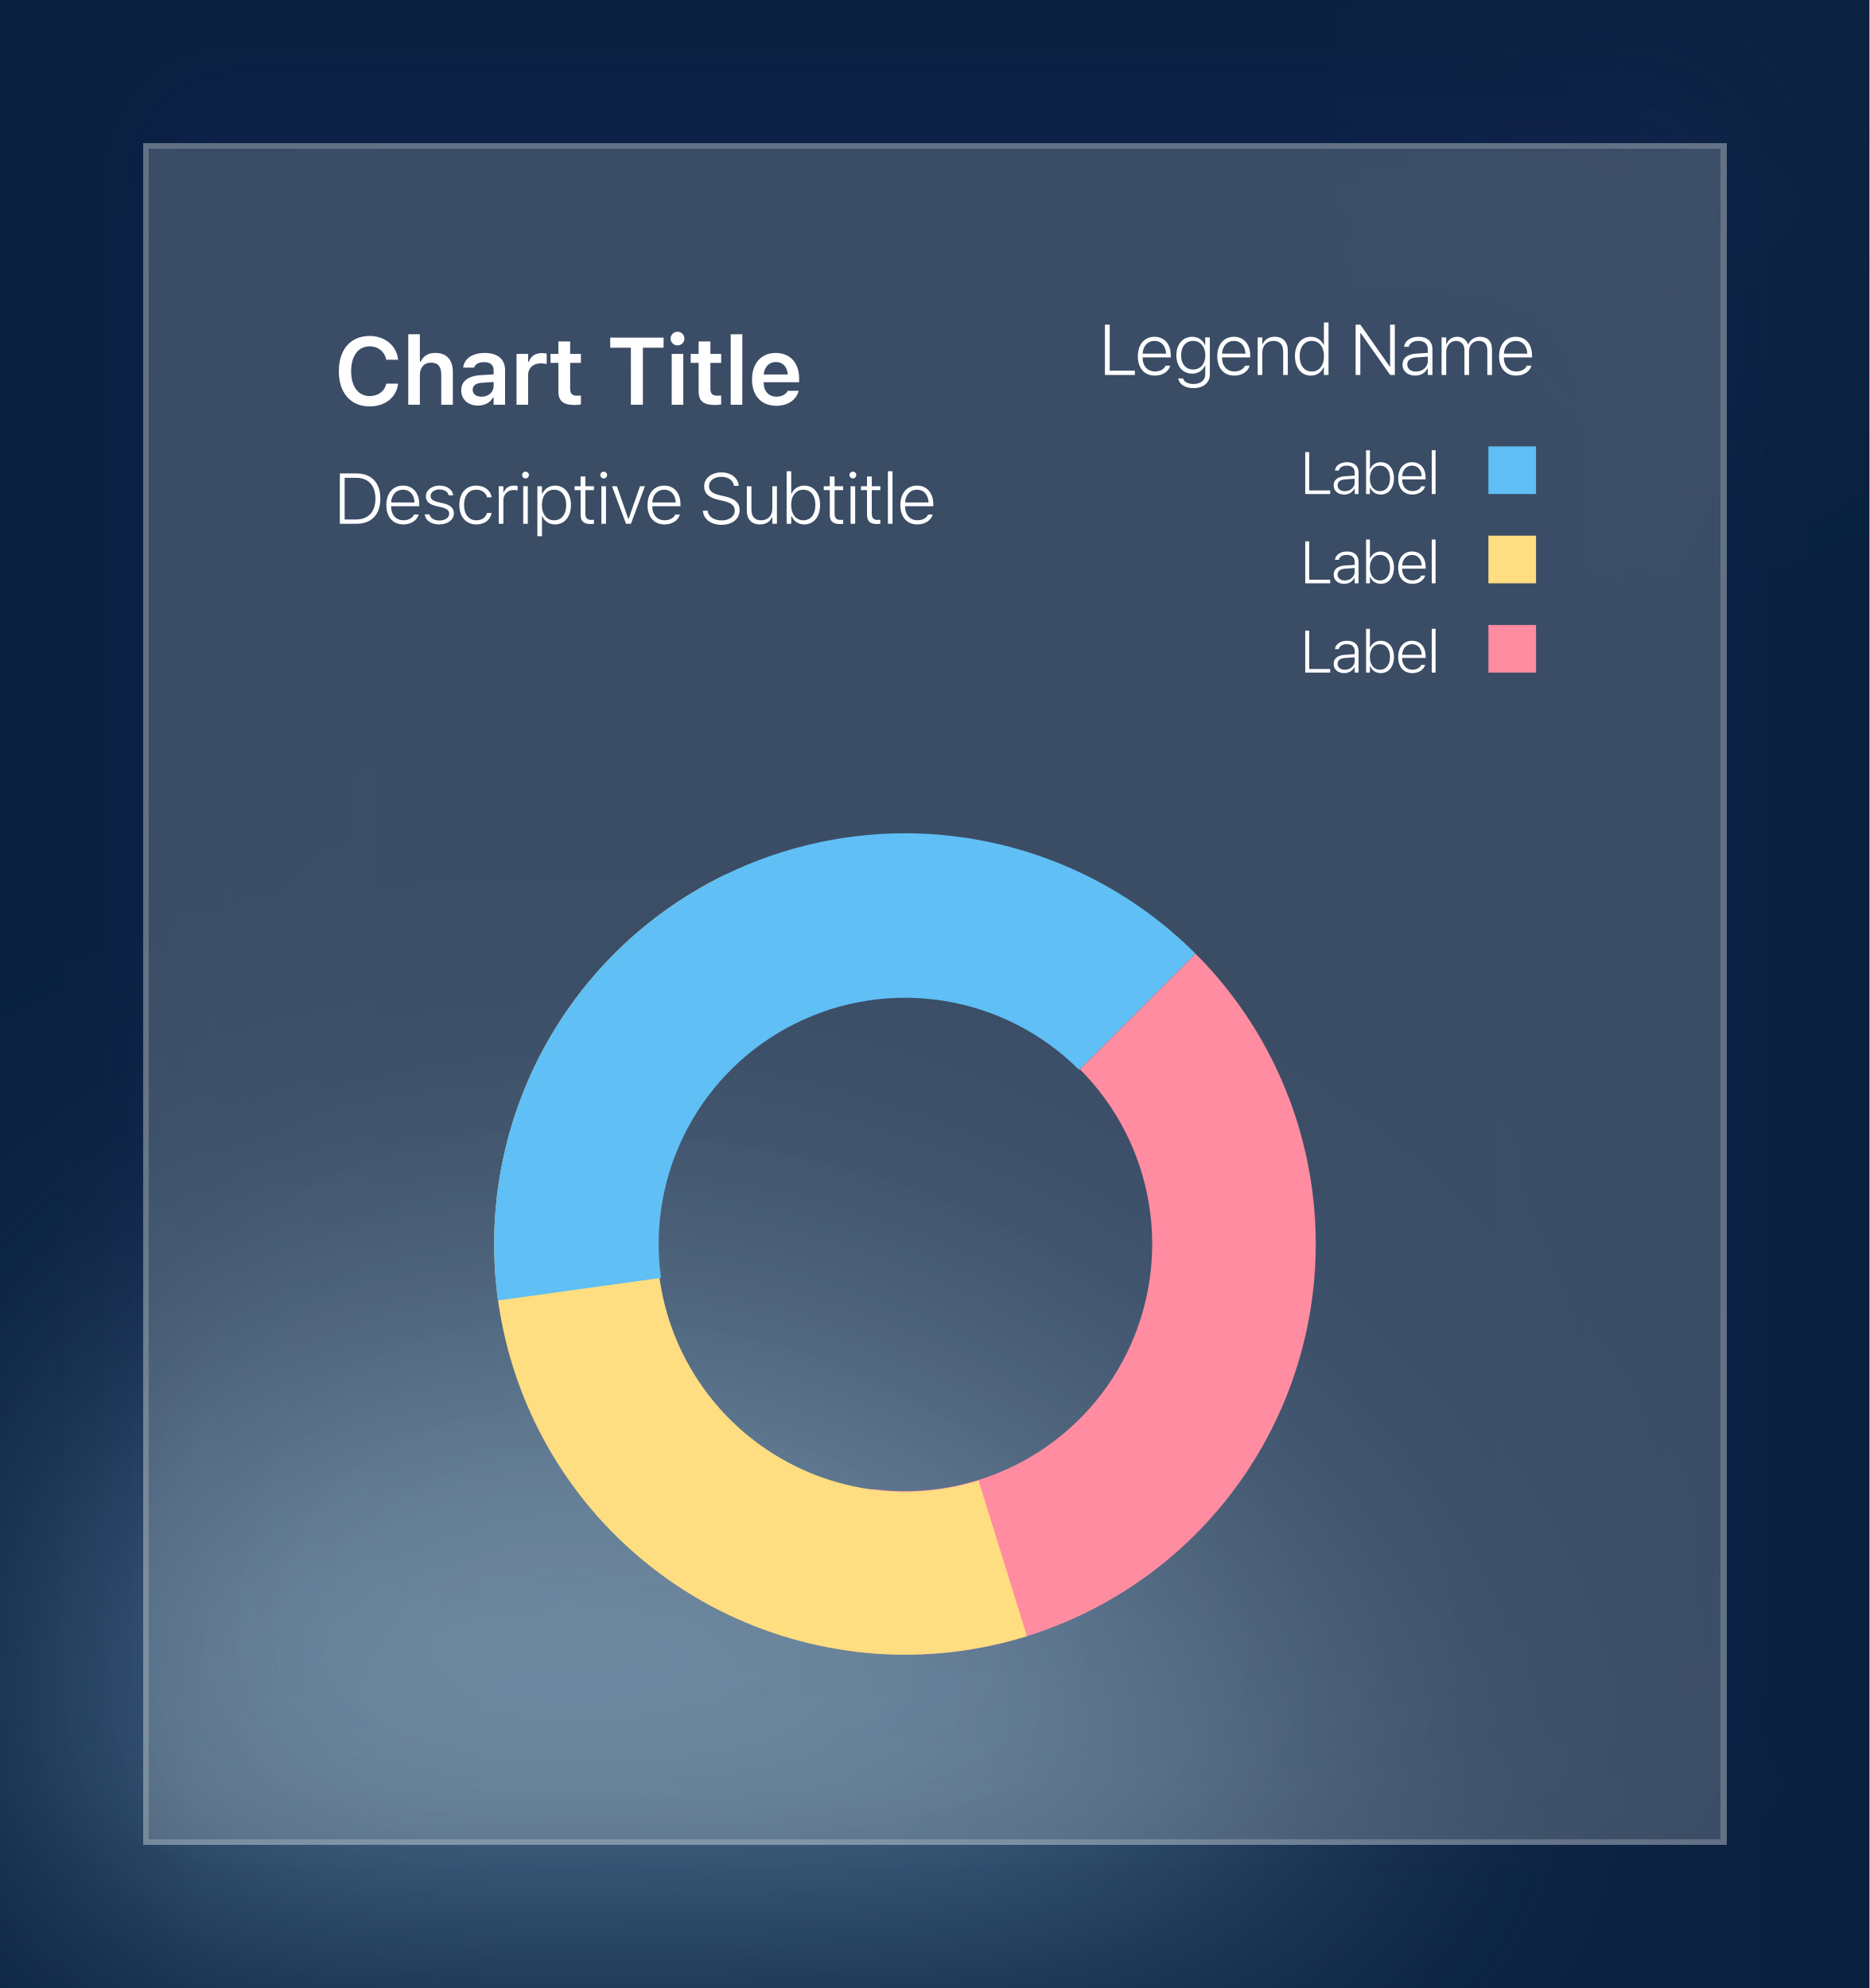
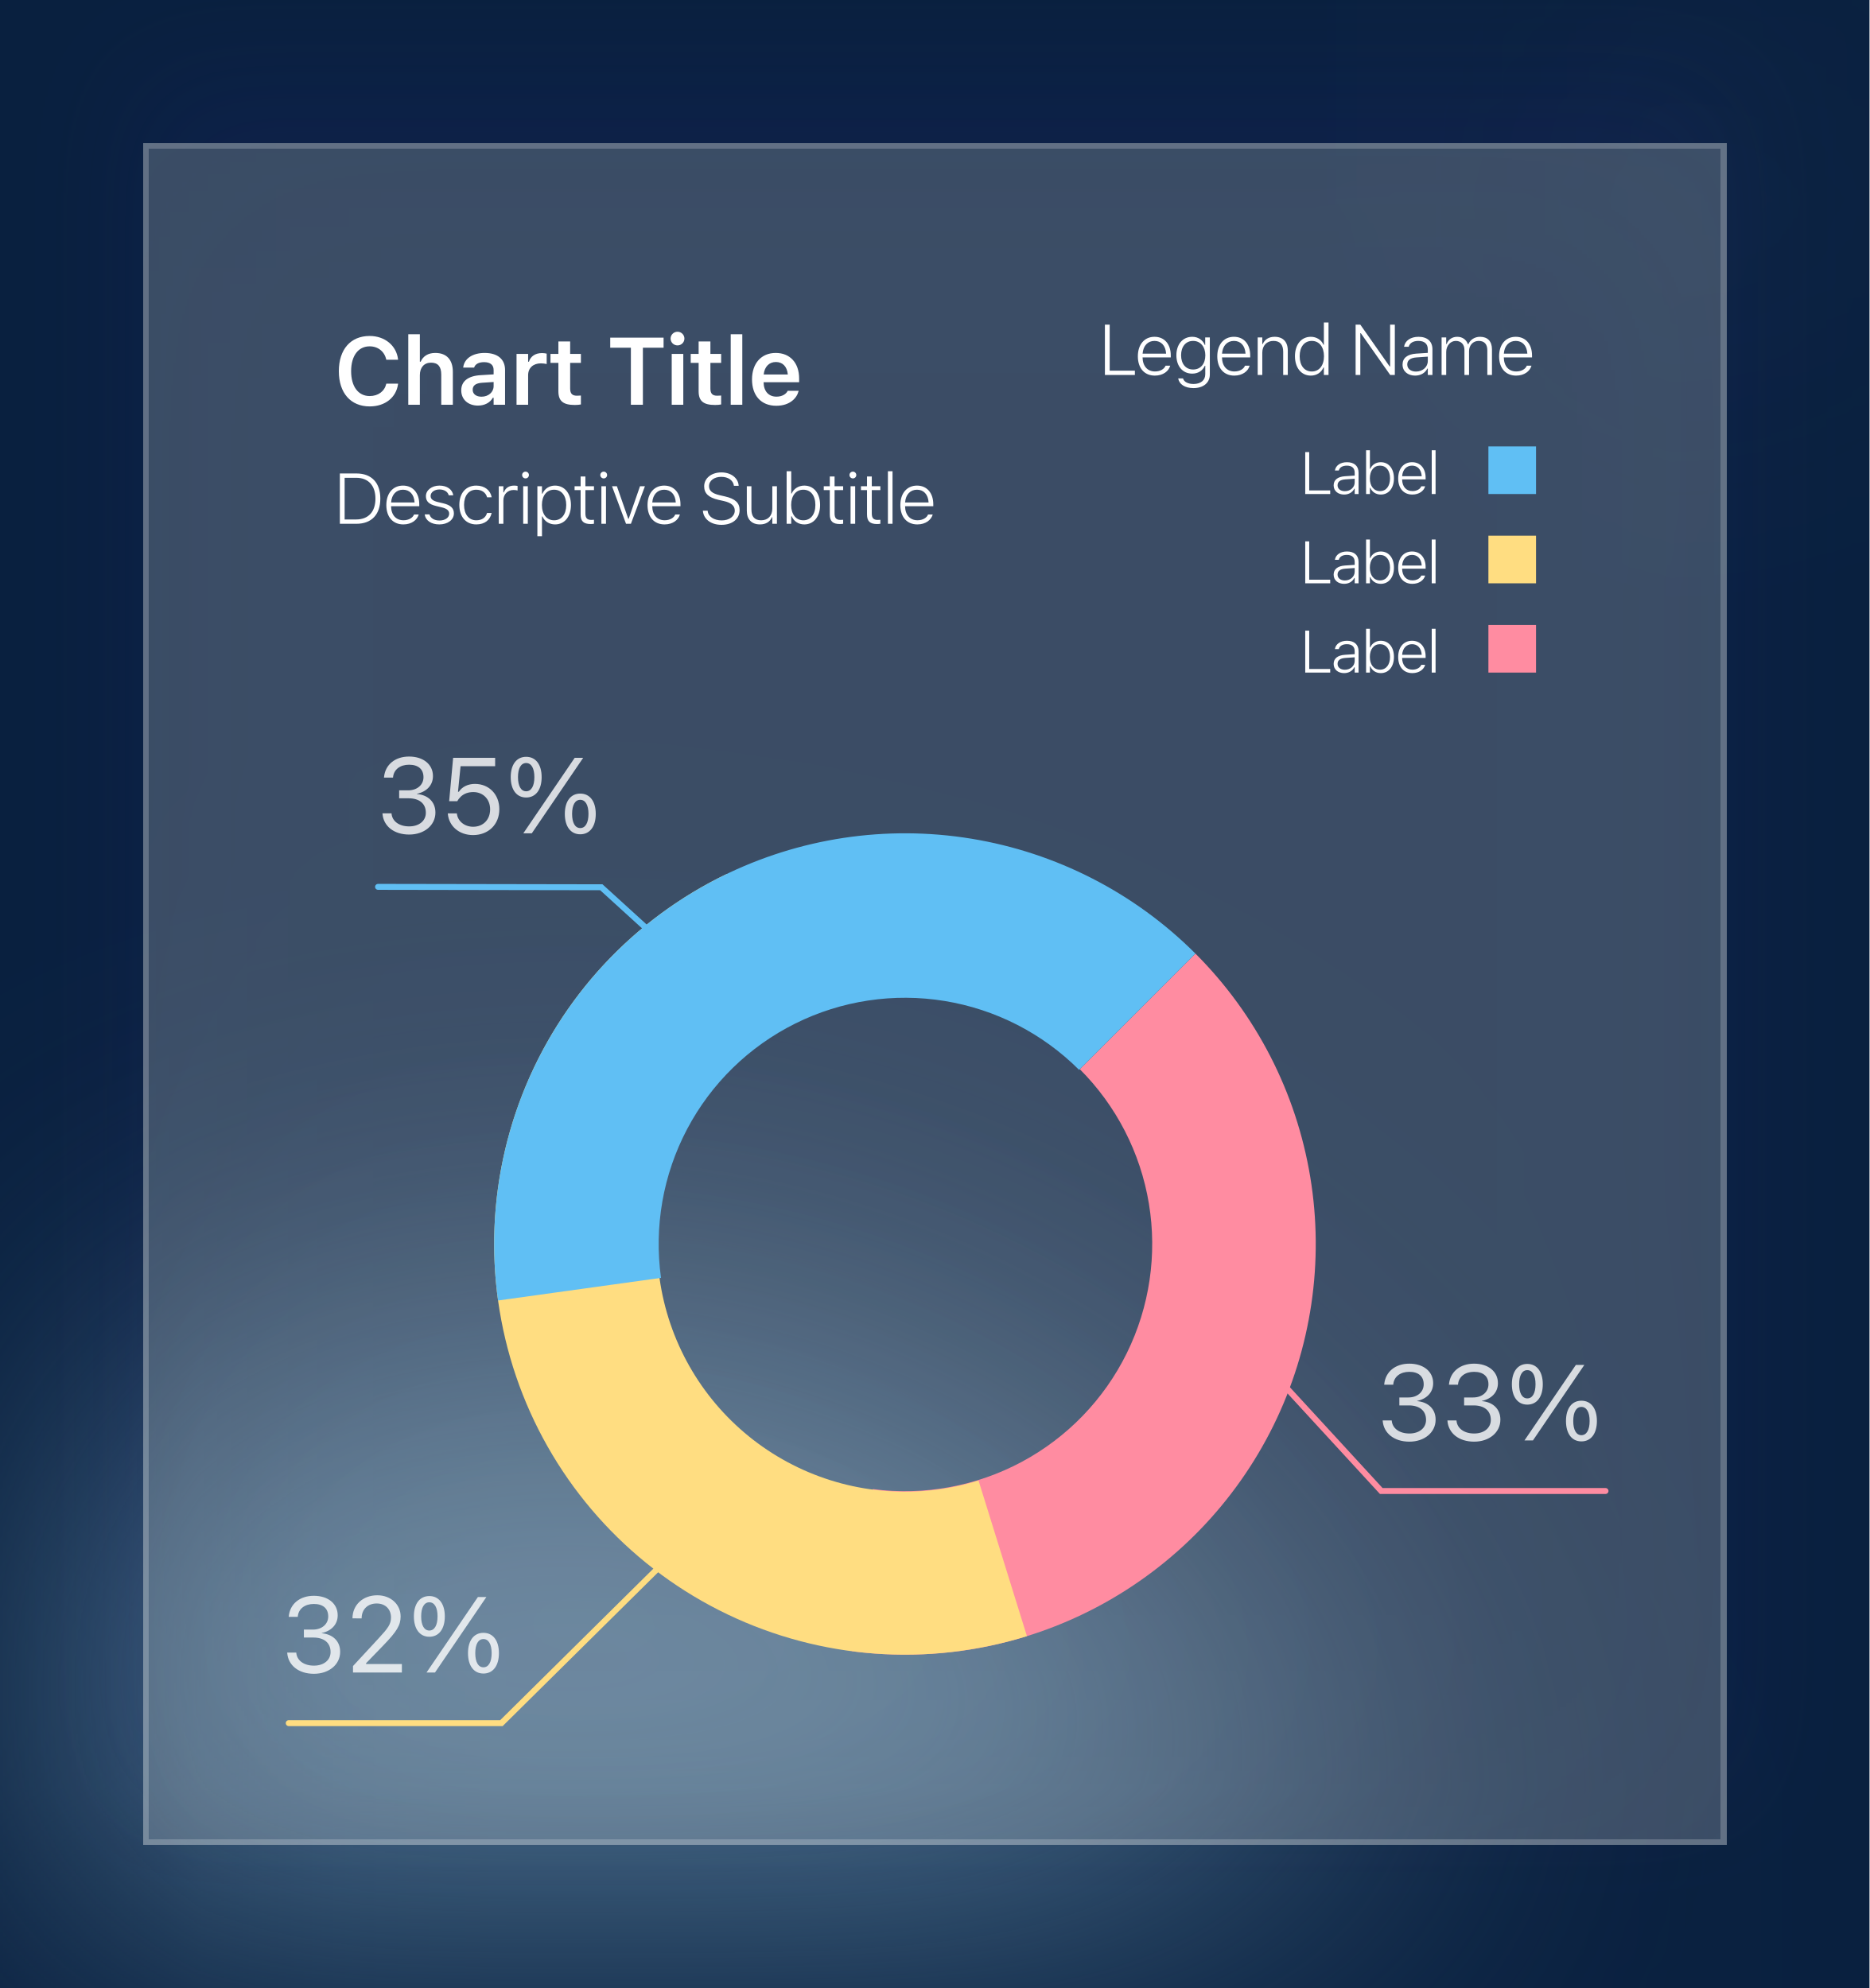
<svg xmlns="http://www.w3.org/2000/svg" width="314" height="334" viewBox="0 0 314 334" fill="none">
  <g clip-path="url(#clip0_19_1858)">
    <rect width="314" height="334" fill="#09203F" />
    <g filter="url(#filter0_f_19_1858)">
      <ellipse cx="95" cy="352.5" rx="134" ry="127.5" fill="#537895" />
    </g>
    <g filter="url(#filter1_f_19_1858)">
      <ellipse cx="393.5" rx="95.5" ry="95" fill="#537895" />
    </g>
    <g filter="url(#filter2_bd_19_1858)">
      <rect x="24" y="24" width="266" height="286" fill="white" fill-opacity="0.2" shape-rendering="crispEdges" />
      <rect x="24.5" y="24.5" width="265" height="285" stroke="white" stroke-opacity="0.2" shape-rendering="crispEdges" />
    </g>
    <path d="M200.79 160.21C210.981 170.401 217.725 183.527 220.076 197.746C222.427 211.965 220.266 226.563 213.897 239.492C207.528 252.42 197.271 263.03 184.565 269.832C171.859 276.634 157.342 279.286 143.052 277.417L146.614 250.18C155.216 251.305 163.953 249.709 171.601 245.614C179.249 241.52 185.422 235.134 189.256 227.353C193.089 219.571 194.39 210.785 192.975 202.226C191.56 193.668 187.501 185.767 181.367 179.633L200.79 160.21Z" fill="#FF8CA1" />
    <path d="M172.489 274.888C155.852 280.061 137.873 278.75 122.163 271.215C106.453 263.681 94.175 250.483 87.794 234.27C81.413 218.057 81.402 200.03 87.763 183.81C94.123 167.589 106.385 154.375 122.086 146.822L133.957 171.497C124.487 176.053 117.092 184.023 113.255 193.806C109.418 203.59 109.425 214.463 113.274 224.242C117.122 234.02 124.528 241.981 134.004 246.525C143.479 251.07 154.323 251.861 164.358 248.74L172.489 274.888Z" fill="#FFDD81" />
    <path d="M200.79 160.21C190.566 149.985 177.389 143.232 163.118 140.902C148.848 138.572 134.207 140.784 121.262 147.225C108.317 153.666 97.722 164.011 90.974 176.799C84.227 189.588 81.667 204.172 83.656 218.494L111.026 214.692C109.833 206.106 111.368 197.362 115.413 189.695C119.459 182.028 125.81 175.826 133.571 171.964C141.332 168.102 150.11 166.776 158.666 168.173C167.221 169.57 175.122 173.619 181.251 179.748L200.79 160.21Z" fill="#60BFF4" />
    <path d="M57.084 88H59.867C62.451 88 63.881 86.4 63.881 83.775V83.764C63.881 81.144 62.445 79.545 59.867 79.545H57.084V88ZM57.887 87.273V80.272H59.82C61.883 80.272 63.06 81.59 63.06 83.769V83.781C63.06 85.961 61.889 87.273 59.82 87.273H57.887ZM67.75 88.106C69.145 88.106 70.065 87.344 70.311 86.488L70.328 86.441H69.549L69.526 86.482C69.32 86.975 68.688 87.408 67.768 87.408C66.514 87.408 65.705 86.523 65.682 85.047H70.422V84.719C70.422 82.85 69.379 81.584 67.686 81.584C65.992 81.584 64.891 82.885 64.891 84.853V84.865C64.891 86.846 65.981 88.106 67.75 88.106ZM67.686 82.275C68.77 82.275 69.549 83.014 69.637 84.414H65.688C65.787 83.049 66.596 82.275 67.686 82.275ZM73.799 88.106C75.176 88.106 76.237 87.344 76.237 86.26V86.248C76.237 85.34 75.645 84.848 74.426 84.555L73.553 84.35C72.715 84.15 72.329 83.852 72.329 83.336V83.324C72.329 82.697 72.979 82.234 73.805 82.234C74.643 82.234 75.229 82.633 75.37 83.219H76.131C75.985 82.223 75.082 81.584 73.811 81.584C72.54 81.584 71.537 82.34 71.537 83.359V83.365C71.537 84.25 72.082 84.736 73.254 85.012L74.133 85.223C75.053 85.439 75.446 85.762 75.446 86.307V86.318C75.446 86.975 74.749 87.449 73.823 87.449C72.909 87.449 72.305 87.045 72.135 86.418H71.338C71.467 87.449 72.422 88.106 73.799 88.106ZM80.001 88.106C81.442 88.106 82.321 87.338 82.567 86.225L82.579 86.178L81.805 86.184L81.794 86.213C81.571 86.975 80.926 87.414 79.995 87.414C78.747 87.414 77.944 86.4 77.944 84.83V84.818C77.944 83.266 78.741 82.275 79.995 82.275C80.962 82.275 81.618 82.809 81.805 83.535L81.811 83.553L82.579 83.547V83.523C82.385 82.416 81.442 81.584 79.995 81.584C78.254 81.584 77.153 82.85 77.153 84.818V84.83C77.153 86.828 78.26 88.106 80.001 88.106ZM83.776 88H84.55V84.062C84.55 83.043 85.276 82.322 86.261 82.322C86.501 82.322 86.706 82.346 86.934 82.404V81.643C86.782 81.607 86.571 81.584 86.343 81.584C85.487 81.584 84.872 82.006 84.626 82.727H84.55V81.689H83.776V88ZM88.272 80.377C88.583 80.377 88.841 80.125 88.841 79.809C88.841 79.492 88.583 79.24 88.272 79.24C87.956 79.24 87.698 79.492 87.698 79.809C87.698 80.125 87.956 80.377 88.272 80.377ZM87.88 88H88.653V81.689H87.88V88ZM90.261 90.092H91.034V86.769H91.111C91.456 87.584 92.271 88.106 93.226 88.106C94.825 88.106 95.898 86.805 95.898 84.848V84.836C95.898 82.891 94.825 81.584 93.226 81.584C92.259 81.584 91.48 82.1 91.111 82.943H91.034V81.689H90.261V90.092ZM93.068 87.414C91.825 87.414 91.023 86.406 91.023 84.848V84.836C91.023 83.283 91.825 82.275 93.068 82.275C94.316 82.275 95.107 83.277 95.107 84.836V84.848C95.107 86.412 94.316 87.414 93.068 87.414ZM99.228 88.041C99.415 88.041 99.591 88.023 99.767 87.994V87.326C99.609 87.344 99.492 87.35 99.316 87.35C98.601 87.35 98.326 87.027 98.326 86.254V82.34H99.767V81.689H98.326V80.049H97.523V81.689H96.509V82.34H97.523V86.43C97.523 87.578 98.021 88.041 99.228 88.041ZM101.404 80.377C101.715 80.377 101.972 80.125 101.972 79.809C101.972 79.492 101.715 79.24 101.404 79.24C101.088 79.24 100.83 79.492 100.83 79.809C100.83 80.125 101.088 80.377 101.404 80.377ZM101.011 88H101.785V81.689H101.011V88ZM105.15 88H105.971L108.326 81.689H107.5L105.596 87.162H105.525L103.615 81.689H102.795L105.15 88ZM111.621 88.106C113.016 88.106 113.936 87.344 114.182 86.488L114.199 86.441H113.42L113.397 86.482C113.191 86.975 112.559 87.408 111.639 87.408C110.385 87.408 109.576 86.523 109.553 85.047H114.293V84.719C114.293 82.85 113.25 81.584 111.557 81.584C109.863 81.584 108.762 82.885 108.762 84.853V84.865C108.762 86.846 109.852 88.106 111.621 88.106ZM111.557 82.275C112.641 82.275 113.42 83.014 113.508 84.414H109.559C109.658 83.049 110.467 82.275 111.557 82.275ZM121.188 88.176C123.01 88.176 124.229 87.186 124.229 85.691V85.686C124.229 84.508 123.52 83.799 121.762 83.4L120.895 83.201C119.612 82.908 119.09 82.434 119.09 81.689V81.684C119.09 80.74 119.975 80.113 121.141 80.113C122.342 80.107 123.139 80.734 123.262 81.549L123.268 81.619H124.071L124.065 81.543C123.965 80.33 122.817 79.369 121.165 79.369C119.477 79.369 118.276 80.359 118.276 81.701V81.707C118.276 82.873 118.991 83.594 120.69 83.981L121.557 84.174C122.858 84.467 123.415 85 123.415 85.779V85.791C123.415 86.74 122.5 87.432 121.229 87.432C119.928 87.432 118.956 86.793 118.868 85.861L118.862 85.797H118.059L118.065 85.861C118.188 87.215 119.401 88.176 121.188 88.176ZM127.653 88.106C128.632 88.106 129.341 87.66 129.651 86.898H129.721V88H130.495V81.689H129.721V85.439C129.721 86.635 129.018 87.414 127.841 87.414C126.757 87.414 126.212 86.775 126.212 85.598V81.689H125.438V85.791C125.438 87.238 126.235 88.106 127.653 88.106ZM135.091 88.106C136.684 88.106 137.745 86.799 137.745 84.848V84.836C137.745 82.873 136.69 81.584 135.091 81.584C134.136 81.584 133.321 82.1 132.976 82.914H132.899V79.176H132.126V88H132.899V86.74H132.976C133.339 87.59 134.124 88.106 135.091 88.106ZM134.933 87.414C133.69 87.414 132.888 86.4 132.888 84.848V84.836C132.888 83.283 133.69 82.275 134.933 82.275C136.175 82.275 136.954 83.266 136.954 84.83V84.842C136.954 86.412 136.175 87.414 134.933 87.414ZM141.081 88.041C141.269 88.041 141.444 88.023 141.62 87.994V87.326C141.462 87.344 141.345 87.35 141.169 87.35C140.454 87.35 140.179 87.027 140.179 86.254V82.34H141.62V81.689H140.179V80.049H139.376V81.689H138.362V82.34H139.376V86.43C139.376 87.578 139.874 88.041 141.081 88.041ZM143.257 80.377C143.568 80.377 143.826 80.125 143.826 79.809C143.826 79.492 143.568 79.24 143.257 79.24C142.941 79.24 142.683 79.492 142.683 79.809C142.683 80.125 142.941 80.377 143.257 80.377ZM142.865 88H143.638V81.689H142.865V88ZM147.332 88.041C147.519 88.041 147.695 88.023 147.871 87.994V87.326C147.712 87.344 147.595 87.35 147.419 87.35C146.705 87.35 146.429 87.027 146.429 86.254V82.34H147.871V81.689H146.429V80.049H145.627V81.689H144.613V82.34H145.627V86.43C145.627 87.578 146.125 88.041 147.332 88.041ZM149.138 88H149.912V79.176H149.138V88ZM154.086 88.106C155.48 88.106 156.4 87.344 156.646 86.488L156.664 86.441H155.885L155.861 86.482C155.656 86.975 155.023 87.408 154.103 87.408C152.85 87.408 152.041 86.523 152.018 85.047H156.758V84.719C156.758 82.85 155.715 81.584 154.021 81.584C152.328 81.584 151.227 82.885 151.227 84.853V84.865C151.227 86.846 152.316 88.106 154.086 88.106ZM154.021 82.275C155.105 82.275 155.885 83.014 155.973 84.414H152.023C152.123 83.049 152.932 82.275 154.021 82.275Z" fill="white" />
    <path d="M62.094 68.281C64.695 68.281 66.562 66.773 66.859 64.516V64.461H64.883L64.875 64.5C64.586 65.742 63.523 66.539 62.094 66.539C60.172 66.539 58.977 64.938 58.977 62.367V62.352C58.977 59.789 60.172 58.188 62.086 58.188C63.508 58.188 64.586 59.07 64.875 60.406L64.883 60.438H66.859V60.375C66.594 58.07 64.648 56.445 62.086 56.445C58.891 56.445 56.914 58.703 56.914 62.359V62.375C56.914 66.016 58.898 68.281 62.094 68.281ZM68.576 68H70.522V63.023C70.522 61.742 71.24 60.93 72.397 60.93C73.576 60.93 74.115 61.602 74.115 62.93V68H76.061V62.477C76.061 60.445 75.022 59.297 73.115 59.297C71.881 59.297 71.061 59.852 70.654 60.766H70.522V56.156H68.576V68ZM80.278 68.141C81.403 68.141 82.309 67.656 82.778 66.828H82.911V68H84.832V62.164C84.832 60.359 83.598 59.297 81.403 59.297C79.371 59.297 77.996 60.25 77.809 61.688L77.801 61.758H79.637L79.645 61.727C79.84 61.164 80.418 60.844 81.309 60.844C82.356 60.844 82.911 61.312 82.911 62.164V62.898L80.715 63.031C78.637 63.156 77.473 64.047 77.473 65.57V65.586C77.473 67.141 78.653 68.141 80.278 68.141ZM79.395 65.492V65.477C79.395 64.773 79.903 64.375 80.989 64.305L82.911 64.18V64.867C82.911 65.883 82.043 66.648 80.871 66.648C80.012 66.648 79.395 66.219 79.395 65.492ZM86.76 68H88.706V63.039C88.706 61.82 89.557 61.047 90.854 61.047C91.19 61.047 91.51 61.094 91.823 61.156V59.414C91.635 59.359 91.331 59.32 91.034 59.32C89.909 59.32 89.128 59.859 88.838 60.773H88.706V59.461H86.76V68ZM96.555 68.039C96.93 68.039 97.29 68.008 97.571 67.953V66.453C97.337 66.477 97.188 66.484 96.915 66.484C96.102 66.484 95.766 66.125 95.766 65.273V60.969H97.571V59.461H95.766V57.367H93.79V59.461H92.462V60.969H93.79V65.734C93.79 67.383 94.595 68.039 96.555 68.039ZM105.966 68H107.982V58.422H111.458V56.727H102.497V58.422H105.966V68ZM113.8 58.031C114.433 58.031 114.957 57.523 114.957 56.883C114.957 56.25 114.433 55.734 113.8 55.734C113.16 55.734 112.636 56.25 112.636 56.883C112.636 57.523 113.16 58.031 113.8 58.031ZM112.824 68H114.769V59.461H112.824V68ZM120.111 68.039C120.486 68.039 120.845 68.008 121.127 67.953V66.453C120.892 66.477 120.744 66.484 120.47 66.484C119.658 66.484 119.322 66.125 119.322 65.273V60.969H121.127V59.461H119.322V57.367H117.345V59.461H116.017V60.969H117.345V65.734C117.345 67.383 118.15 68.039 120.111 68.039ZM122.734 68H124.68V56.156H122.734V68ZM130.389 68.172C132.709 68.172 133.85 66.836 134.123 65.734L134.147 65.664H132.295L132.272 65.719C132.084 66.109 131.482 66.641 130.428 66.641C129.107 66.641 128.279 65.75 128.256 64.219H134.225V63.578C134.225 61 132.725 59.297 130.295 59.297C127.865 59.297 126.311 61.055 126.311 63.742V63.75C126.311 66.469 127.85 68.172 130.389 68.172ZM130.318 60.82C131.404 60.82 132.193 61.516 132.326 62.914H128.272C128.42 61.555 129.232 60.82 130.318 60.82Z" fill="white" />
    <rect x="250" y="90" width="8" height="8" fill="#FFDD81" />
    <path d="M219.233 98H223.427V97.394H219.902V90.954H219.233V98ZM225.763 98.088C226.539 98.088 227.169 97.722 227.482 97.097H227.54V98H228.19V94.406C228.19 93.298 227.472 92.653 226.242 92.653C225.153 92.653 224.357 93.19 224.22 94.03L224.215 94.05H224.865L224.87 94.04C225.006 93.518 225.509 93.23 226.222 93.23C227.072 93.23 227.54 93.64 227.54 94.411V94.904L225.9 95.012C224.684 95.095 224.005 95.627 224.005 96.54V96.55C224.005 97.487 224.747 98.088 225.763 98.088ZM224.664 96.54V96.53C224.664 95.935 225.094 95.598 225.988 95.539L227.54 95.432V96.042C227.54 96.877 226.828 97.522 225.885 97.522C225.177 97.522 224.664 97.141 224.664 96.54ZM231.922 98.088C233.251 98.088 234.134 96.999 234.134 95.373V95.363C234.134 93.728 233.255 92.653 231.922 92.653C231.127 92.653 230.448 93.083 230.16 93.762H230.096V90.647H229.452V98H230.096V96.95H230.16C230.462 97.658 231.117 98.088 231.922 98.088ZM231.791 97.512C230.755 97.512 230.087 96.667 230.087 95.373V95.363C230.087 94.069 230.755 93.23 231.791 93.23C232.826 93.23 233.475 94.055 233.475 95.358V95.368C233.475 96.677 232.826 97.512 231.791 97.512ZM237.227 98.088C238.389 98.088 239.156 97.453 239.361 96.74L239.376 96.701H238.726L238.707 96.735C238.536 97.145 238.009 97.507 237.242 97.507C236.197 97.507 235.523 96.769 235.504 95.539H239.454V95.266C239.454 93.708 238.585 92.653 237.174 92.653C235.762 92.653 234.845 93.737 234.845 95.378V95.388C234.845 97.038 235.753 98.088 237.227 98.088ZM237.174 93.23C238.077 93.23 238.726 93.845 238.8 95.012H235.509C235.592 93.874 236.265 93.23 237.174 93.23ZM240.481 98H241.126V90.647H240.481V98Z" fill="white" />
    <rect x="250" y="75" width="8" height="8" fill="#60BFF4" />
    <path d="M219.233 83H223.427V82.394H219.902V75.954H219.233V83ZM225.763 83.088C226.539 83.088 227.169 82.722 227.482 82.097H227.54V83H228.19V79.406C228.19 78.298 227.472 77.653 226.242 77.653C225.153 77.653 224.357 78.19 224.22 79.03L224.215 79.05H224.865L224.87 79.04C225.006 78.518 225.509 78.23 226.222 78.23C227.072 78.23 227.54 78.64 227.54 79.411V79.904L225.9 80.012C224.684 80.095 224.005 80.627 224.005 81.54V81.55C224.005 82.487 224.747 83.088 225.763 83.088ZM224.664 81.54V81.53C224.664 80.935 225.094 80.598 225.988 80.539L227.54 80.432V81.042C227.54 81.877 226.828 82.522 225.885 82.522C225.177 82.522 224.664 82.141 224.664 81.54ZM231.922 83.088C233.251 83.088 234.134 81.999 234.134 80.373V80.363C234.134 78.728 233.255 77.653 231.922 77.653C231.127 77.653 230.448 78.083 230.16 78.762H230.096V75.647H229.452V83H230.096V81.95H230.16C230.462 82.658 231.117 83.088 231.922 83.088ZM231.791 82.512C230.755 82.512 230.087 81.667 230.087 80.373V80.363C230.087 79.069 230.755 78.23 231.791 78.23C232.826 78.23 233.475 79.055 233.475 80.358V80.368C233.475 81.677 232.826 82.512 231.791 82.512ZM237.227 83.088C238.389 83.088 239.156 82.453 239.361 81.74L239.376 81.701H238.726L238.707 81.735C238.536 82.145 238.009 82.507 237.242 82.507C236.197 82.507 235.523 81.769 235.504 80.539H239.454V80.266C239.454 78.708 238.585 77.653 237.174 77.653C235.762 77.653 234.845 78.737 234.845 80.378V80.388C234.845 82.038 235.753 83.088 237.227 83.088ZM237.174 78.23C238.077 78.23 238.726 78.845 238.8 80.012H235.509C235.592 78.874 236.265 78.23 237.174 78.23ZM240.481 83H241.126V75.647H240.481V83Z" fill="white" />
    <rect x="250" y="105" width="8" height="8" fill="#FF8CA1" />
    <path d="M219.233 113H223.427V112.395H219.902V105.954H219.233V113ZM225.763 113.088C226.539 113.088 227.169 112.722 227.482 112.097H227.54V113H228.19V109.406C228.19 108.298 227.472 107.653 226.242 107.653C225.153 107.653 224.357 108.19 224.22 109.03L224.215 109.05H224.865L224.87 109.04C225.006 108.518 225.509 108.229 226.222 108.229C227.072 108.229 227.54 108.64 227.54 109.411V109.904L225.9 110.012C224.684 110.095 224.005 110.627 224.005 111.54V111.55C224.005 112.487 224.747 113.088 225.763 113.088ZM224.664 111.54V111.53C224.664 110.935 225.094 110.598 225.988 110.539L227.54 110.432V111.042C227.54 111.877 226.828 112.521 225.885 112.521C225.177 112.521 224.664 112.141 224.664 111.54ZM231.922 113.088C233.251 113.088 234.134 111.999 234.134 110.373V110.363C234.134 108.728 233.255 107.653 231.922 107.653C231.127 107.653 230.448 108.083 230.16 108.762H230.096V105.646H229.452V113H230.096V111.95H230.16C230.462 112.658 231.117 113.088 231.922 113.088ZM231.791 112.512C230.755 112.512 230.087 111.667 230.087 110.373V110.363C230.087 109.069 230.755 108.229 231.791 108.229C232.826 108.229 233.475 109.055 233.475 110.358V110.368C233.475 111.677 232.826 112.512 231.791 112.512ZM237.227 113.088C238.389 113.088 239.156 112.453 239.361 111.74L239.376 111.701H238.726L238.707 111.735C238.536 112.146 238.009 112.507 237.242 112.507C236.197 112.507 235.523 111.77 235.504 110.539H239.454V110.266C239.454 108.708 238.585 107.653 237.174 107.653C235.762 107.653 234.845 108.737 234.845 110.378V110.388C234.845 112.038 235.753 113.088 237.227 113.088ZM237.174 108.229C238.077 108.229 238.726 108.845 238.8 110.012H235.509C235.592 108.874 236.265 108.229 237.174 108.229ZM240.481 113H241.126V105.646H240.481V113Z" fill="white" />
    <path d="M185.586 63H190.619V62.273H186.389V54.545H185.586V63ZM193.979 63.105C195.373 63.105 196.293 62.344 196.539 61.488L196.557 61.441H195.777L195.754 61.482C195.549 61.975 194.916 62.408 193.996 62.408C192.742 62.408 191.934 61.523 191.91 60.047H196.651V59.719C196.651 57.85 195.608 56.584 193.914 56.584C192.221 56.584 191.119 57.885 191.119 59.853V59.865C191.119 61.846 192.209 63.105 193.979 63.105ZM193.914 57.275C194.998 57.275 195.777 58.014 195.865 59.414H191.916C192.016 58.049 192.824 57.275 193.914 57.275ZM200.467 65.203C202.125 65.203 203.209 64.301 203.209 62.924V56.69H202.43V57.967H202.377C202.014 57.123 201.235 56.584 200.262 56.584C198.633 56.584 197.59 57.873 197.59 59.678V59.69C197.59 61.5 198.627 62.772 200.25 62.772C201.217 62.772 201.991 62.291 202.366 61.459H202.442V62.871C202.442 63.891 201.686 64.512 200.467 64.512C199.506 64.512 198.85 64.131 198.709 63.58L198.703 63.574H197.901L197.895 63.58C198.059 64.559 199.02 65.203 200.467 65.203ZM200.403 62.08C199.143 62.08 198.381 61.102 198.381 59.69V59.678C198.381 58.266 199.143 57.275 200.403 57.275C201.651 57.275 202.453 58.277 202.453 59.69V59.701C202.453 61.113 201.668 62.08 200.403 62.08ZM207.319 63.105C208.713 63.105 209.633 62.344 209.879 61.488L209.897 61.441H209.118L209.094 61.482C208.889 61.975 208.256 62.408 207.336 62.408C206.083 62.408 205.274 61.523 205.251 60.047H209.991V59.719C209.991 57.85 208.948 56.584 207.254 56.584C205.561 56.584 204.46 57.885 204.46 59.853V59.865C204.46 61.846 205.549 63.105 207.319 63.105ZM207.254 57.275C208.338 57.275 209.118 58.014 209.206 59.414H205.256C205.356 58.049 206.165 57.275 207.254 57.275ZM211.247 63H212.02V59.25C212.02 58.06 212.776 57.275 213.889 57.275C214.985 57.275 215.53 57.891 215.53 59.092V63H216.303V58.898C216.303 57.428 215.501 56.584 214.094 56.584C213.11 56.584 212.43 57.035 212.096 57.797H212.02V56.69H211.247V63ZM220.173 63.105C221.145 63.105 221.925 62.59 222.294 61.74H222.364V63H223.144V54.176H222.364V57.92H222.294C221.942 57.105 221.128 56.584 220.173 56.584C218.573 56.584 217.507 57.885 217.507 59.842V59.853C217.507 61.799 218.579 63.105 220.173 63.105ZM220.337 62.414C219.089 62.414 218.298 61.412 218.298 59.848V59.836C218.298 58.277 219.089 57.275 220.337 57.275C221.579 57.275 222.382 58.283 222.382 59.836V59.848C222.382 61.406 221.579 62.414 220.337 62.414ZM227.695 63H228.486V55.975H228.562L233.507 63H234.281V54.545H233.49V61.565H233.413L228.486 54.545H227.695V63ZM237.687 63.105C238.619 63.105 239.375 62.666 239.75 61.916H239.82V63H240.599V58.688C240.599 57.357 239.738 56.584 238.261 56.584C236.955 56.584 236 57.228 235.836 58.236L235.83 58.26H236.609L236.615 58.248C236.779 57.621 237.382 57.275 238.238 57.275C239.257 57.275 239.82 57.768 239.82 58.693V59.285L237.851 59.414C236.392 59.514 235.578 60.152 235.578 61.248V61.26C235.578 62.385 236.468 63.105 237.687 63.105ZM236.369 61.248V61.236C236.369 60.522 236.884 60.117 237.957 60.047L239.82 59.918V60.65C239.82 61.652 238.964 62.426 237.834 62.426C236.984 62.426 236.369 61.969 236.369 61.248ZM242.137 63H242.91V59.127C242.91 58.096 243.613 57.275 244.527 57.275C245.4 57.275 245.974 57.867 245.974 58.775V63H246.748V58.998C246.748 58.02 247.398 57.275 248.371 57.275C249.32 57.275 249.818 57.826 249.818 58.857V63H250.597V58.682C250.597 57.346 249.865 56.584 248.599 56.584C247.691 56.584 246.953 57.07 246.631 57.826H246.554C246.285 57.07 245.652 56.584 244.767 56.584C243.906 56.584 243.256 57.047 242.986 57.803H242.91V56.69H242.137V63ZM254.654 63.105C256.049 63.105 256.969 62.344 257.215 61.488L257.232 61.441H256.453L256.43 61.482C256.225 61.975 255.592 62.408 254.672 62.408C253.418 62.408 252.609 61.523 252.586 60.047H257.326V59.719C257.326 57.85 256.283 56.584 254.59 56.584C252.896 56.584 251.795 57.885 251.795 59.853V59.865C251.795 61.846 252.885 63.105 254.654 63.105ZM254.59 57.275C255.674 57.275 256.453 58.014 256.541 59.414H252.592C252.691 58.049 253.5 57.275 254.59 57.275Z" fill="white" />
+     <path opacity="0.8" d="M52.73 281.211C55.27 281.211 57.134 279.646 57.134 277.528V277.511C57.134 275.709 55.877 274.558 54.031 274.399V274.364C55.613 274.03 56.721 272.958 56.721 271.394V271.376C56.721 269.451 55.13 268.106 52.713 268.106C50.34 268.106 48.705 269.486 48.503 271.552L48.494 271.64H50.015L50.023 271.552C50.155 270.269 51.219 269.478 52.713 269.478C54.26 269.478 55.13 270.242 55.13 271.569V271.587C55.13 272.853 54.075 273.784 52.563 273.784H51.043V275.12H52.634C54.409 275.12 55.525 275.99 55.525 277.546V277.563C55.525 278.908 54.392 279.84 52.73 279.84C51.043 279.84 49.892 278.979 49.769 277.73L49.76 277.643H48.239L48.248 277.748C48.415 279.752 50.111 281.211 52.73 281.211ZM59.292 281H67.501V279.576H61.489V279.436L64.372 276.456C66.666 274.092 67.29 273.037 67.29 271.587V271.569C67.29 269.521 65.594 268.019 63.379 268.019C60.953 268.019 59.213 269.636 59.204 271.886L59.222 271.895L60.734 271.903L60.742 271.886C60.742 270.392 61.753 269.398 63.274 269.398C64.768 269.398 65.673 270.4 65.673 271.736V271.754C65.673 272.861 65.198 273.521 63.581 275.27L59.292 279.91V281ZM72.112 274.988C73.729 274.988 74.713 273.67 74.713 271.569V271.561C74.713 269.46 73.729 268.15 72.112 268.15C70.495 268.15 69.519 269.46 69.519 271.561V271.569C69.519 273.67 70.495 274.988 72.112 274.988ZM73.061 281L81.692 268.317H80.268L71.637 281H73.061ZM72.112 273.942C71.242 273.942 70.741 273.055 70.741 271.569V271.561C70.741 270.075 71.242 269.196 72.112 269.196C72.982 269.196 73.492 270.075 73.492 271.561V271.569C73.492 273.055 72.982 273.942 72.112 273.942ZM81.2 281.167C82.817 281.167 83.801 279.849 83.801 277.748V277.739C83.801 275.639 82.817 274.329 81.2 274.329C79.582 274.329 78.607 275.639 78.607 277.739V277.748C78.607 279.849 79.582 281.167 81.2 281.167ZM81.2 280.121C80.329 280.121 79.829 279.233 79.829 277.748V277.739C79.829 276.254 80.329 275.375 81.2 275.375C82.07 275.375 82.579 276.254 82.579 277.739V277.748C82.579 279.233 82.07 280.121 81.2 280.121Z" fill="white" />
+     <path opacity="0.8" d="M236.73 242.211C239.271 242.211 241.134 240.646 241.134 238.528V238.511C241.134 236.709 239.877 235.558 238.031 235.399V235.364C239.613 235.03 240.721 233.958 240.721 232.394V232.376C240.721 230.451 239.13 229.106 236.713 229.106C234.34 229.106 232.705 230.486 232.503 232.552L232.494 232.64H234.015L234.023 232.552C234.155 231.269 235.219 230.478 236.713 230.478C238.26 230.478 239.13 231.242 239.13 232.569V232.587C239.13 233.853 238.075 234.784 236.563 234.784H235.043V236.12H236.634C238.409 236.12 239.525 236.99 239.525 238.546V238.563C239.525 239.908 238.392 240.84 236.73 240.84C235.043 240.84 233.892 239.979 233.769 238.73L233.76 238.643H232.239L232.248 238.748C232.415 240.752 234.111 242.211 236.73 242.211ZM247.608 242.211C250.148 242.211 252.011 240.646 252.011 238.528V238.511C252.011 236.709 250.754 235.558 248.908 235.399V235.364C250.49 235.03 251.598 233.958 251.598 232.394V232.376C251.598 230.451 250.007 229.106 247.59 229.106C245.217 229.106 243.582 230.486 243.38 232.552L243.371 232.64H244.892L244.901 232.552C245.032 231.269 246.096 230.478 247.59 230.478C249.137 230.478 250.007 231.242 250.007 232.569V232.587C250.007 233.853 248.952 234.784 247.441 234.784H245.92V236.12H247.511C249.286 236.12 250.403 236.99 250.403 238.546V238.563C250.403 239.908 249.269 240.84 247.608 240.84C245.92 240.84 244.769 239.979 244.646 238.73L244.637 238.643H243.116L243.125 238.748C243.292 240.752 244.988 242.211 247.608 242.211ZM256.534 235.988C258.151 235.988 259.135 234.67 259.135 232.569V232.561C259.135 230.46 258.151 229.15 256.534 229.15C254.916 229.15 253.941 230.46 253.941 232.561V232.569C253.941 234.67 254.916 235.988 256.534 235.988ZM257.483 242L266.114 229.317H264.69L256.059 242H257.483ZM256.534 234.942C255.663 234.942 255.163 234.055 255.163 232.569V232.561C255.163 231.075 255.663 230.196 256.534 230.196C257.404 230.196 257.913 231.075 257.913 232.561V232.569C257.913 234.055 257.404 234.942 256.534 234.942ZM265.622 242.167C267.239 242.167 268.223 240.849 268.223 238.748V238.739C268.223 236.639 267.239 235.329 265.622 235.329C264.004 235.329 263.029 236.639 263.029 238.739V238.748C263.029 240.849 264.004 242.167 265.622 242.167ZM265.622 241.121C264.751 241.121 264.25 240.233 264.25 238.748V238.739C264.25 237.254 264.751 236.375 265.622 236.375C266.492 236.375 267.001 237.254 267.001 238.739V238.748C267.001 240.233 266.492 241.121 265.622 241.121Z" fill="white" />
+     <path opacity="0.8" d="M68.731 140.211C71.27 140.211 73.134 138.646 73.134 136.528V136.511C73.134 134.709 71.877 133.558 70.031 133.399V133.364C71.613 133.03 72.721 131.958 72.721 130.394V130.376C72.721 128.451 71.13 127.106 68.713 127.106C66.34 127.106 64.705 128.486 64.503 130.552L64.494 130.64H66.015L66.023 130.552C66.155 129.269 67.219 128.478 68.713 128.478C70.26 128.478 71.13 129.242 71.13 130.569V130.587C71.13 131.853 70.075 132.784 68.564 132.784H67.043V134.12H68.634C70.409 134.12 71.525 134.99 71.525 136.546V136.563C71.525 137.908 70.392 138.84 68.731 138.84C67.043 138.84 65.892 137.979 65.769 136.73L65.76 136.643H64.239L64.248 136.748C64.415 138.752 66.111 140.211 68.731 140.211ZM79.458 140.299C82.033 140.299 83.87 138.515 83.87 135.957V135.939C83.87 133.487 82.156 131.703 79.775 131.703C78.623 131.703 77.63 132.169 77.068 133.021H76.927L77.358 128.732H83.167V127.317H76.11L75.442 134.604H76.813C76.971 134.305 77.173 134.059 77.393 133.848C77.938 133.329 78.658 133.074 79.502 133.074C81.146 133.074 82.323 134.278 82.323 135.966V135.983C82.323 137.697 81.163 138.901 79.476 138.901C77.99 138.901 76.892 137.935 76.742 136.722L76.734 136.651H75.213L75.222 136.748C75.406 138.778 77.094 140.299 79.458 140.299ZM88.375 133.988C89.993 133.988 90.977 132.67 90.977 130.569V130.561C90.977 128.46 89.993 127.15 88.375 127.15C86.758 127.15 85.783 128.46 85.783 130.561V130.569C85.783 132.67 86.758 133.988 88.375 133.988ZM89.325 140L97.956 127.317H96.532L87.901 140H89.325ZM88.375 132.942C87.505 132.942 87.004 132.055 87.004 130.569V130.561C87.004 129.075 87.505 128.196 88.375 128.196C89.246 128.196 89.755 129.075 89.755 130.561V130.569C89.755 132.055 89.246 132.942 88.375 132.942ZM97.463 140.167C99.081 140.167 100.065 138.849 100.065 136.748V136.739C100.065 134.639 99.081 133.329 97.463 133.329C95.846 133.329 94.871 134.639 94.871 136.739V136.748C94.871 138.849 95.846 140.167 97.463 140.167ZM97.463 139.121C96.593 139.121 96.092 138.233 96.092 136.748V136.739C96.092 135.254 96.593 134.375 97.463 134.375C98.333 134.375 98.843 135.254 98.843 136.739V136.748C98.843 138.233 98.333 139.121 97.463 139.121Z" fill="white" />
+     <path d="M48.5 289.5L84.223 289.5L111 263" stroke="#FFDD81" stroke-linecap="round" />
+     <path d="M63.5 149L101 149.066L118.5 165" stroke="#60BFF4" stroke-linecap="round" />
+     <path d="M269.669 250.5L232 250.5L215 232" stroke="#FF8CA1" stroke-linecap="round" />
  </g>
  <defs>
    <filter id="filter0_f_19_1858" x="-239" y="25" width="668" height="655" filterUnits="userSpaceOnUse" color-interpolation-filters="sRGB">
      <feFlood flood-opacity="0" result="BackgroundImageFix" />
      <feBlend mode="normal" in="SourceGraphic" in2="BackgroundImageFix" result="shape" />
      <feGaussianBlur stdDeviation="100" result="effect1_foregroundBlur_19_1858" />
    </filter>
    <filter id="filter1_f_19_1858" x="98" y="-295" width="591" height="590" filterUnits="userSpaceOnUse" color-interpolation-filters="sRGB">
      <feFlood flood-opacity="0" result="BackgroundImageFix" />
      <feBlend mode="normal" in="SourceGraphic" in2="BackgroundImageFix" result="shape" />
      <feGaussianBlur stdDeviation="100" result="effect1_foregroundBlur_19_1858" />
    </filter>
    <filter id="filter2_bd_19_1858" x="-36" y="-36" width="386" height="406" filterUnits="userSpaceOnUse" color-interpolation-filters="sRGB">
      <feFlood flood-opacity="0" result="BackgroundImageFix" />
      <feGaussianBlur in="BackgroundImage" stdDeviation="30" />
      <feComposite in2="SourceAlpha" operator="in" result="effect1_backgroundBlur_19_1858" />
      <feColorMatrix in="SourceAlpha" type="matrix" values="0 0 0 0 0 0 0 0 0 0 0 0 0 0 0 0 0 0 127 0" result="hardAlpha" />
      <feOffset dy="-10" />
      <feGaussianBlur stdDeviation="10" />
      <feComposite in2="hardAlpha" operator="out" />
      <feColorMatrix type="matrix" values="0 0 0 0 0.161 0 0 0 0 0.153 0 0 0 0 0.51 0 0 0 0.15 0" />
      <feBlend mode="normal" in2="effect1_backgroundBlur_19_1858" result="effect2_dropShadow_19_1858" />
      <feBlend mode="normal" in="SourceGraphic" in2="effect2_dropShadow_19_1858" result="shape" />
    </filter>
    <clipPath id="clip0_19_1858">
      <rect width="314" height="334" fill="white" />
    </clipPath>
  </defs>
</svg>
